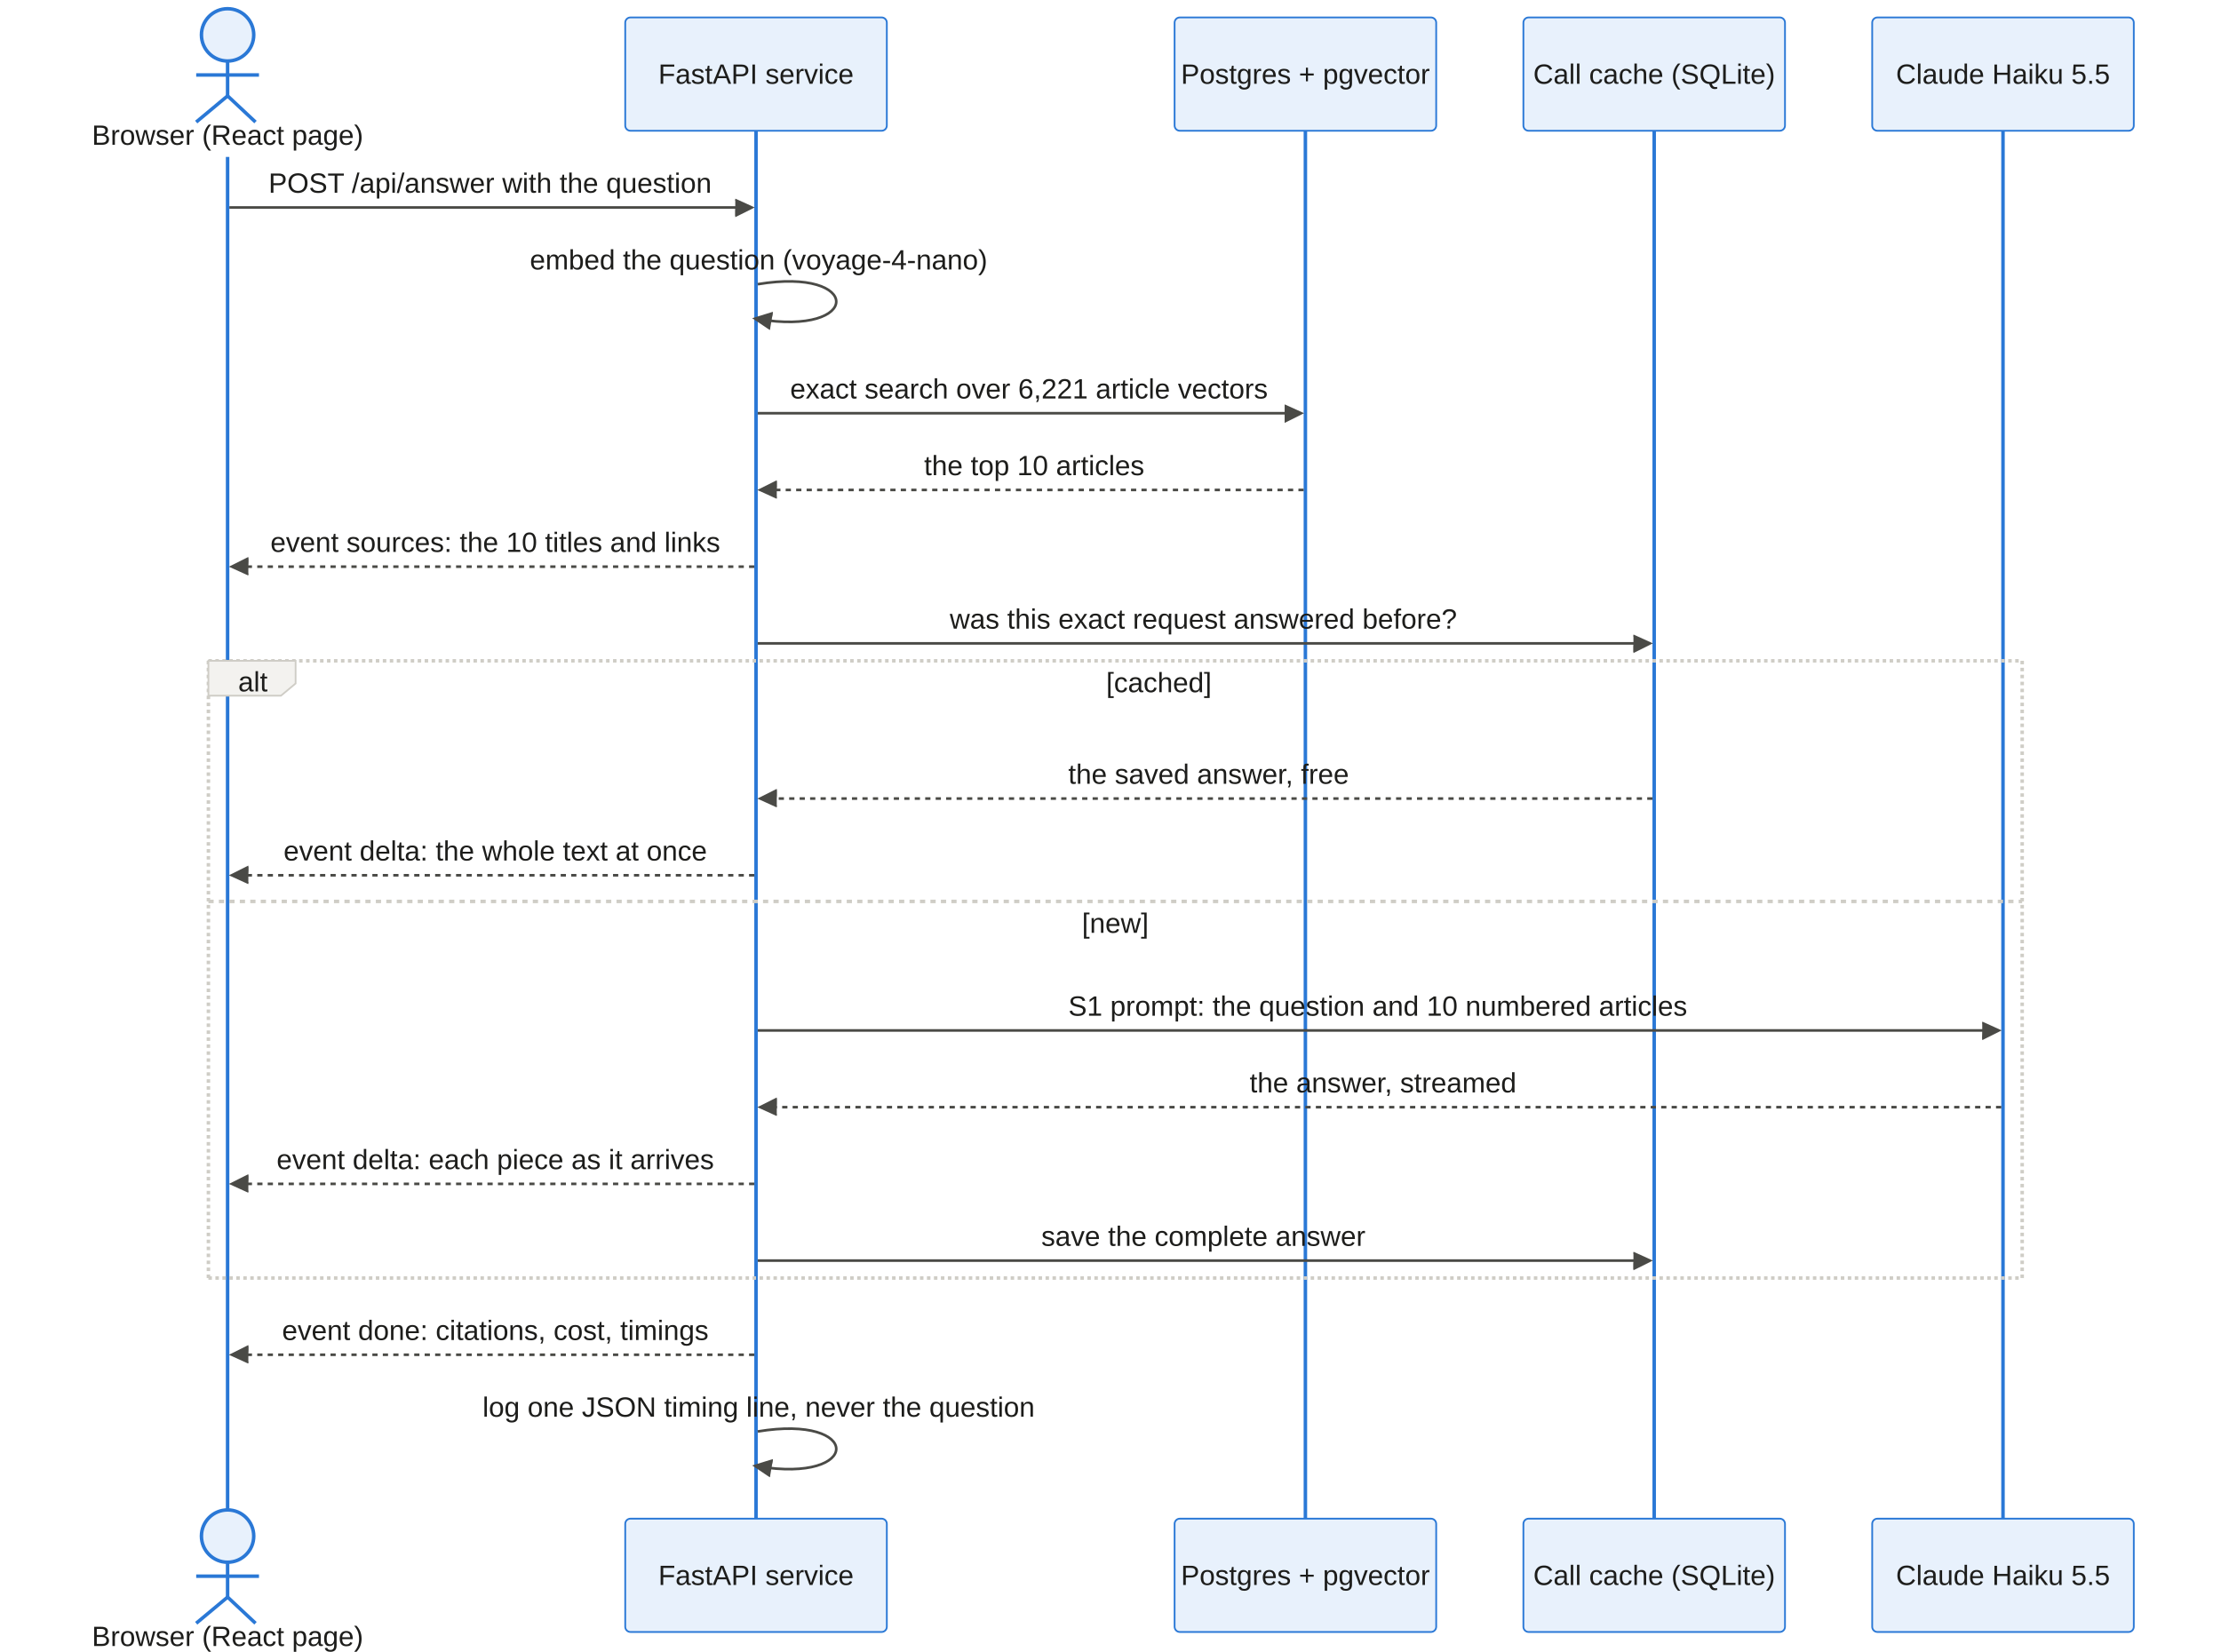
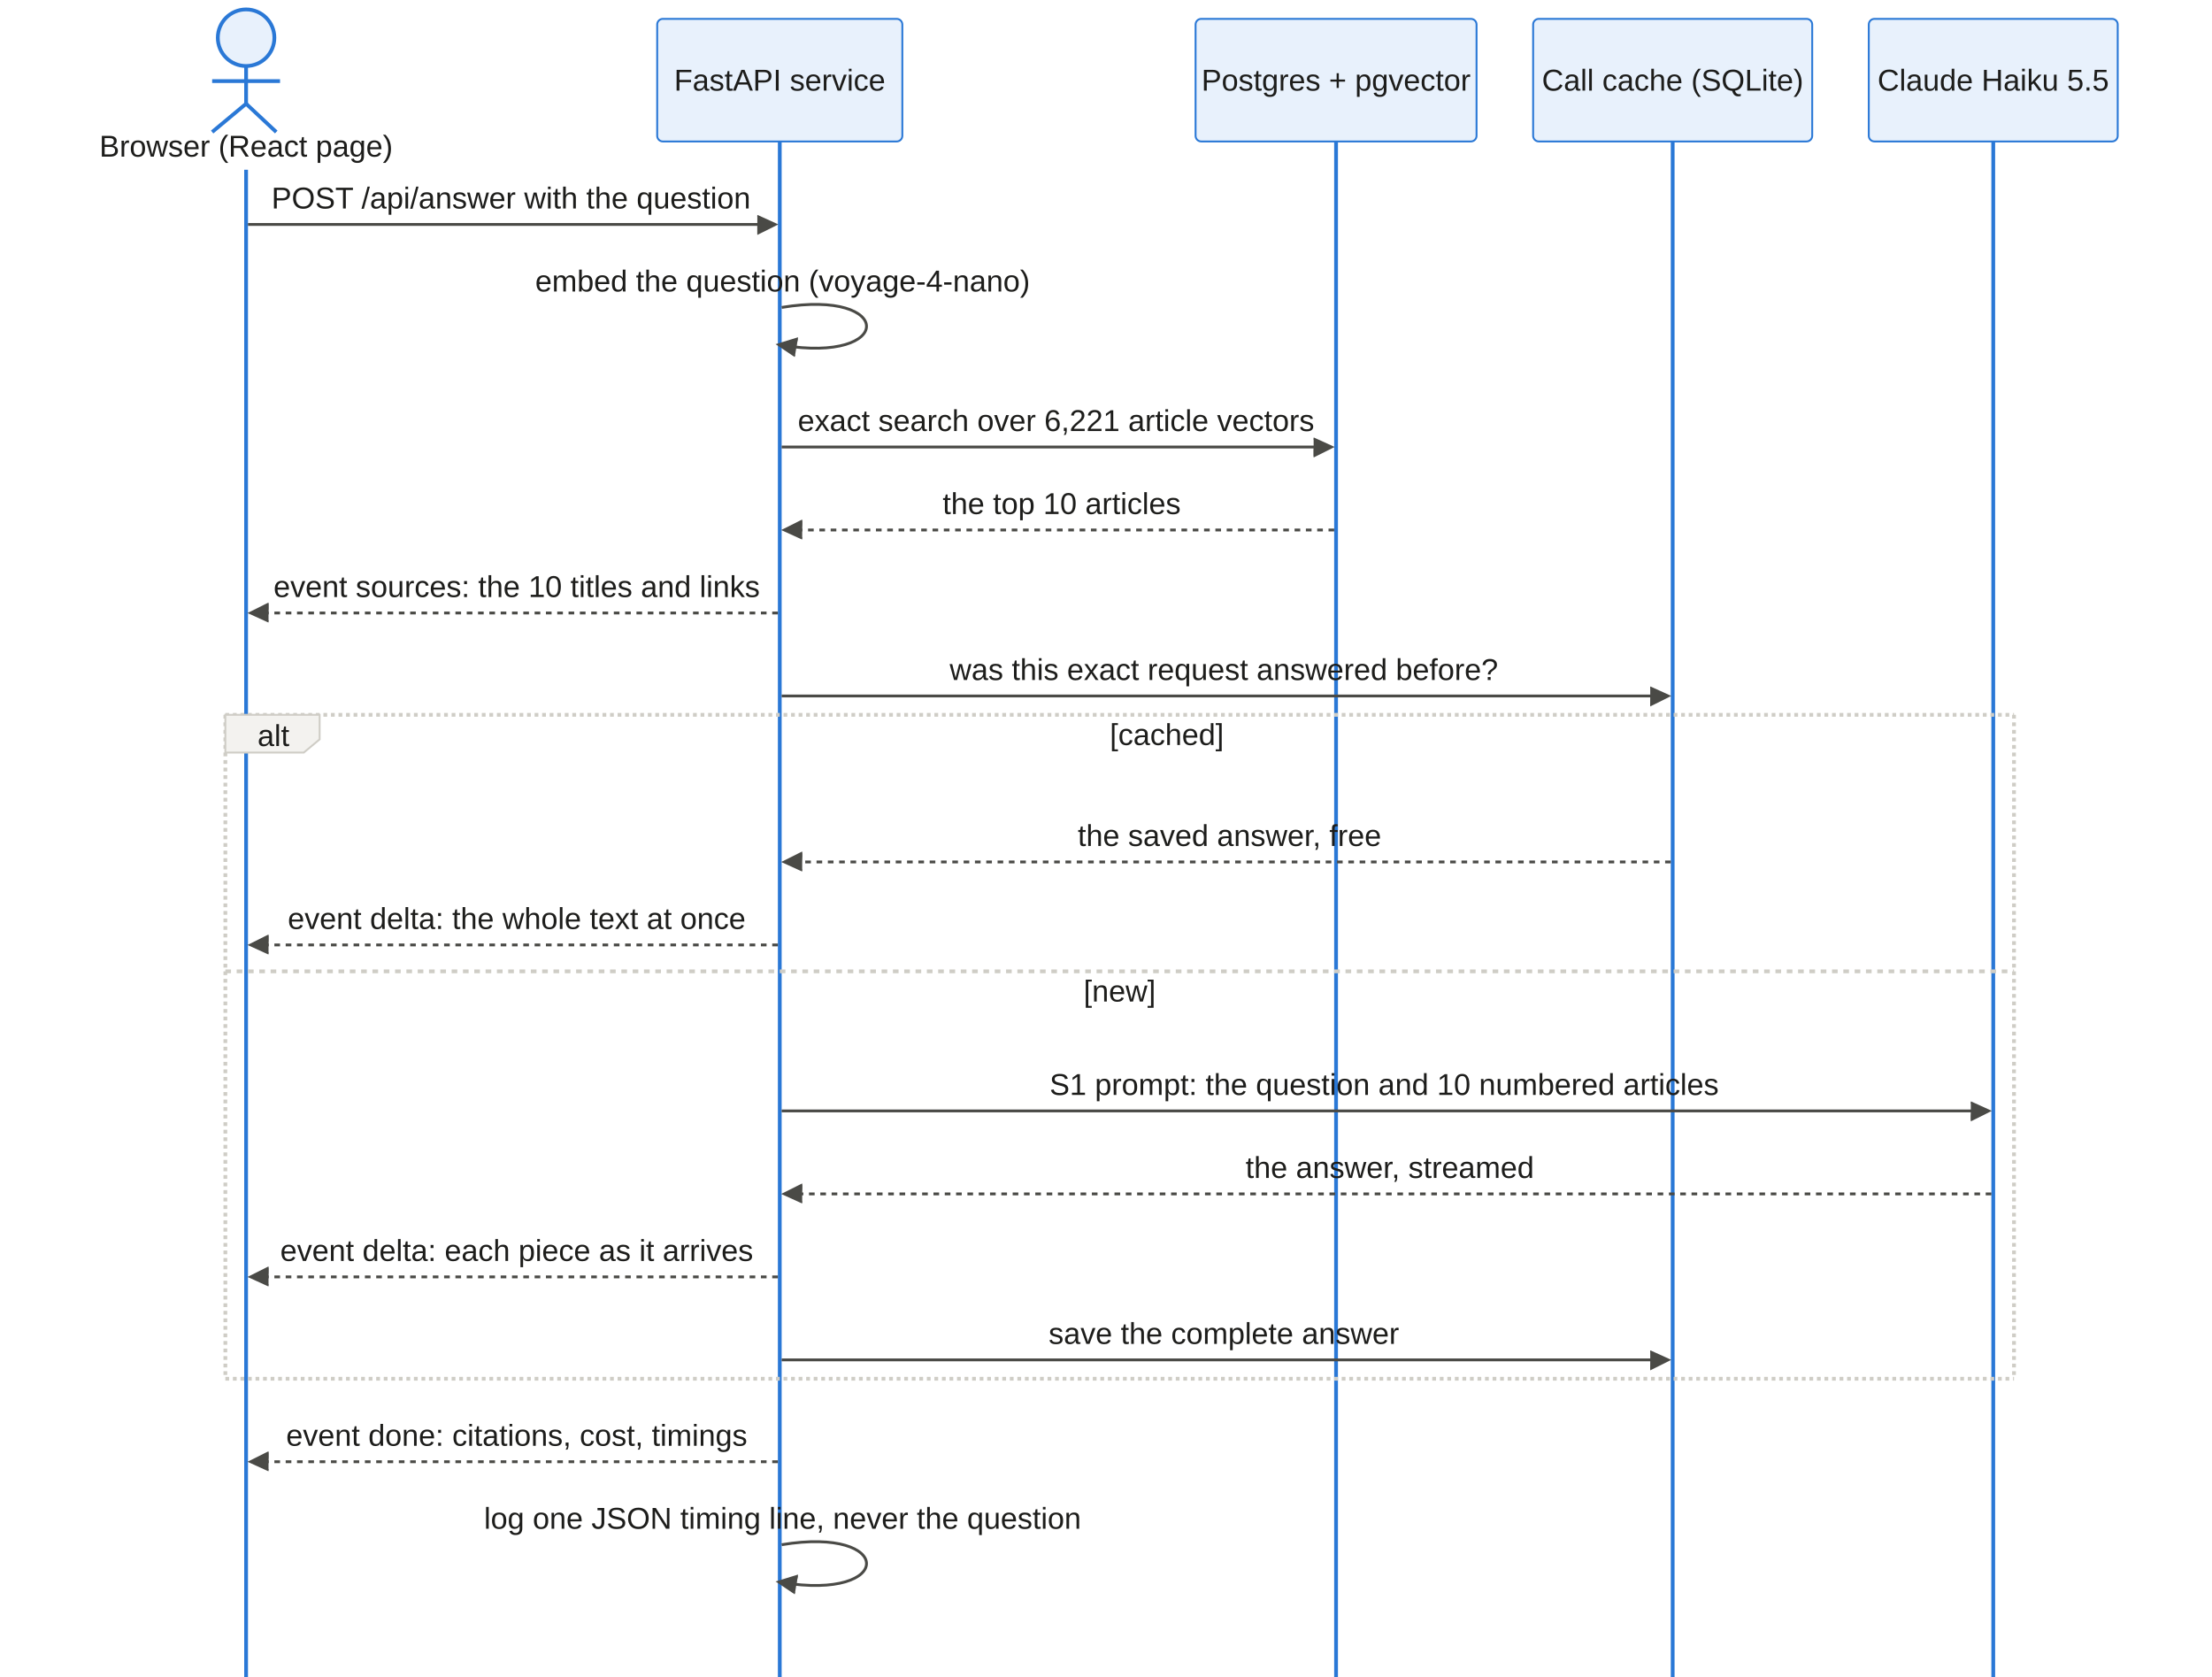
- <svg xmlns="http://www.w3.org/2000/svg" aria-roledescription="sequence" role="graphics-document document" viewBox="-50 -10 1273.5 947" width="1274" id="da">
+ <svg xmlns="http://www.w3.org/2000/svg" aria-roledescription="sequence" role="graphics-document document" viewBox="-50 -10 1173 889" width="1173" id="da">
  <g>
-     <rect class="actor actor-bottom" ry="3" rx="3" name="H" height="65" width="150" stroke="#666" fill="#eaeaea" y="861" x="1023.5" />
-     <text style="text-anchor: middle; font-size: 16px; font-weight: 400;" class="actor actor-box" alignment-baseline="central" dominant-baseline="central" y="893.5" x="1098.5">
-       <tspan dy="0" x="1098.5">Claude Haiku 5.5</tspan>
-     </text>
-   </g>
-   <g>
-     <rect class="actor actor-bottom" ry="3" rx="3" name="C" height="65" width="150" stroke="#666" fill="#eaeaea" y="861" x="823.5" />
-     <text style="text-anchor: middle; font-size: 16px; font-weight: 400;" class="actor actor-box" alignment-baseline="central" dominant-baseline="central" y="893.5" x="898.5">
-       <tspan dy="0" x="898.5">Call cache (SQLite)</tspan>
-     </text>
-   </g>
-   <g>
-     <rect class="actor actor-bottom" ry="3" rx="3" name="P" height="65" width="150" stroke="#666" fill="#eaeaea" y="861" x="623.5" />
-     <text style="text-anchor: middle; font-size: 16px; font-weight: 400;" class="actor actor-box" alignment-baseline="central" dominant-baseline="central" y="893.5" x="698.5">
-       <tspan dy="0" x="698.5">Postgres + pgvector</tspan>
-     </text>
-   </g>
-   <g>
-     <rect class="actor actor-bottom" ry="3" rx="3" name="A" height="65" width="150" stroke="#666" fill="#eaeaea" y="861" x="308.5" />
-     <text style="text-anchor: middle; font-size: 16px; font-weight: 400;" class="actor actor-box" alignment-baseline="central" dominant-baseline="central" y="893.5" x="383.5">
-       <tspan dy="0" x="383.5">FastAPI service</tspan>
-     </text>
-   </g>
-   <g />
-   <g>
-     <line name="H" stroke="#999" stroke-width="0.5px" class="actor-line 200" y2="861" x2="1098.5" y1="65" x1="1098.5" id="actor4" />
+     <line name="H" stroke="#999" stroke-width="0.5px" class="actor-line 200" y2="2000" x2="1007" y1="65" x1="1007" id="actor4" />
    <g id="root-4">
-       <rect class="actor actor-top" ry="3" rx="3" name="H" height="65" width="150" stroke="#666" fill="#eaeaea" y="0" x="1023.5" />
-       <text style="text-anchor: middle; font-size: 16px; font-weight: 400;" class="actor actor-box" alignment-baseline="central" dominant-baseline="central" y="32.5" x="1098.5">
-         <tspan dy="0" x="1098.5">Claude Haiku 5.5</tspan>
+       <rect class="actor actor-top" ry="3" rx="3" name="H" height="65" width="132" stroke="#666" fill="#eaeaea" y="0" x="941" />
+       <text style="text-anchor: middle; font-size: 16px; font-weight: 400;" class="actor actor-box" alignment-baseline="central" dominant-baseline="central" y="32.5" x="1007">
+         <tspan dy="0" x="1007">Claude Haiku 5.5</tspan>
      </text>
    </g>
  </g>
  <g>
-     <line name="C" stroke="#999" stroke-width="0.5px" class="actor-line 200" y2="861" x2="898.5" y1="65" x1="898.5" id="actor3" />
+     <line name="C" stroke="#999" stroke-width="0.5px" class="actor-line 200" y2="2000" x2="837" y1="65" x1="837" id="actor3" />
    <g id="root-3">
-       <rect class="actor actor-top" ry="3" rx="3" name="C" height="65" width="150" stroke="#666" fill="#eaeaea" y="0" x="823.5" />
-       <text style="text-anchor: middle; font-size: 16px; font-weight: 400;" class="actor actor-box" alignment-baseline="central" dominant-baseline="central" y="32.5" x="898.5">
-         <tspan dy="0" x="898.5">Call cache (SQLite)</tspan>
+       <rect class="actor actor-top" ry="3" rx="3" name="C" height="65" width="148" stroke="#666" fill="#eaeaea" y="0" x="763" />
+       <text style="text-anchor: middle; font-size: 16px; font-weight: 400;" class="actor actor-box" alignment-baseline="central" dominant-baseline="central" y="32.5" x="837">
+         <tspan dy="0" x="837">Call cache (SQLite)</tspan>
      </text>
    </g>
  </g>
  <g>
-     <line name="P" stroke="#999" stroke-width="0.5px" class="actor-line 200" y2="861" x2="698.5" y1="65" x1="698.5" id="actor2" />
+     <line name="P" stroke="#999" stroke-width="0.5px" class="actor-line 200" y2="2000" x2="658.5" y1="65" x1="658.5" id="actor2" />
    <g id="root-2">
-       <rect class="actor actor-top" ry="3" rx="3" name="P" height="65" width="150" stroke="#666" fill="#eaeaea" y="0" x="623.5" />
-       <text style="text-anchor: middle; font-size: 16px; font-weight: 400;" class="actor actor-box" alignment-baseline="central" dominant-baseline="central" y="32.5" x="698.5">
-         <tspan dy="0" x="698.5">Postgres + pgvector</tspan>
+       <rect class="actor actor-top" ry="3" rx="3" name="P" height="65" width="149" stroke="#666" fill="#eaeaea" y="0" x="584" />
+       <text style="text-anchor: middle; font-size: 16px; font-weight: 400;" class="actor actor-box" alignment-baseline="central" dominant-baseline="central" y="32.5" x="658.5">
+         <tspan dy="0" x="658.5">Postgres + pgvector</tspan>
      </text>
    </g>
  </g>
  <g>
-     <line name="A" stroke="#999" stroke-width="0.5px" class="actor-line 200" y2="861" x2="383.5" y1="65" x1="383.5" id="actor1" />
+     <line name="A" stroke="#999" stroke-width="0.5px" class="actor-line 200" y2="2000" x2="363.5" y1="65" x1="363.5" id="actor1" />
    <g id="root-1">
-       <rect class="actor actor-top" ry="3" rx="3" name="A" height="65" width="150" stroke="#666" fill="#eaeaea" y="0" x="308.5" />
-       <text style="text-anchor: middle; font-size: 16px; font-weight: 400;" class="actor actor-box" alignment-baseline="central" dominant-baseline="central" y="32.5" x="383.5">
-         <tspan dy="0" x="383.5">FastAPI service</tspan>
+       <rect class="actor actor-top" ry="3" rx="3" name="A" height="65" width="130" stroke="#666" fill="#eaeaea" y="0" x="298.5" />
+       <text style="text-anchor: middle; font-size: 16px; font-weight: 400;" class="actor actor-box" alignment-baseline="central" dominant-baseline="central" y="32.5" x="363.5">
+         <tspan dy="0" x="363.5">FastAPI service</tspan>
      </text>
    </g>
  </g>
  <g>
-     <line name="U" stroke="#999" stroke-width="0.5px" class="actor-line 200" y2="861" x2="80.5" y1="80" x1="80.5" id="actor0" />
+     <line name="U" stroke="#999" stroke-width="0.5px" class="actor-line 200" y2="2000" x2="80.5" y1="80" x1="80.5" id="actor0" />
  </g>
  <style>#da{font-family:Arial,Helvetica,sans-serif;font-size:14px;fill:#1d1d1b;}#da .error-icon{fill:#fafaf8;}#da .error-text{fill:#050507;stroke:#050507;}#da .edge-thickness-normal{stroke-width:1px;}#da .edge-thickness-thick{stroke-width:3.5px;}#da .edge-pattern-solid{stroke-dasharray:0;}#da .edge-thickness-invisible{stroke-width:0;fill:none;}#da .edge-pattern-dashed{stroke-dasharray:3;}#da .edge-pattern-dotted{stroke-dasharray:2;}#da .marker{fill:#6b6b66;stroke:#6b6b66;}#da .marker.cross{stroke:#6b6b66;}#da svg{font-family:Arial,Helvetica,sans-serif;font-size:14px;}#da p{margin:0;}#da .actor{stroke:#2a78d6;fill:#e8f1fc;}#da text.actor&gt;tspan{fill:#1d1d1b;stroke:none;}#da .actor-line{stroke:#2a78d6;}#da .messageLine0{stroke-width:1.5;stroke-dasharray:none;stroke:#4a4a46;}#da .messageLine1{stroke-width:1.5;stroke-dasharray:2,2;stroke:#4a4a46;}#da #arrowhead path{fill:#4a4a46;stroke:#4a4a46;}#da .sequenceNumber{fill:#949499;}#da #sequencenumber{fill:#4a4a46;}#da #crosshead path{fill:#4a4a46;stroke:#4a4a46;}#da .messageText{fill:#1d1d1b;stroke:none;}#da .labelBox{stroke:#cfcdc6;fill:#f3f2ef;}#da .labelText,#da .labelText&gt;tspan{fill:#1d1d1b;stroke:none;}#da .loopText,#da .loopText&gt;tspan{fill:#1d1d1b;stroke:none;}#da .loopLine{stroke-width:2px;stroke-dasharray:2,2;stroke:#cfcdc6;fill:#cfcdc6;}#da .note{stroke:hsl(45, 0%, 84.51%);fill:#f3f2ef;}#da .noteText,#da .noteText&gt;tspan{fill:#333;stroke:none;}#da .activation0{fill:#e8f1fc;stroke:hsl(45, 14.286%, 84.51%);}#da .activation1{fill:#e8f1fc;stroke:hsl(45, 14.286%, 84.51%);}#da .activation2{fill:#e8f1fc;stroke:hsl(45, 14.286%, 84.51%);}#da .actorPopupMenu{position:absolute;}#da .actorPopupMenuPanel{position:absolute;fill:#e8f1fc;box-shadow:0px 8px 16px 0px rgba(0,0,0,0.2);filter:drop-shadow(3px 5px 2px rgb(0 0 0 / 0.4));}#da .actor-man line{stroke:#2a78d6;fill:#e8f1fc;}#da .actor-man circle,#da line{stroke:#2a78d6;fill:#e8f1fc;stroke-width:2px;}#da :root{--mermaid-font-family:"trebuchet ms",verdana,arial,sans-serif;}</style>
  <g />
  <defs>
    <symbol height="24" width="24" id="computer">
      <path d="M2 2v13h20v-13h-20zm18 11h-16v-9h16v9zm-10.228 6l.466-1h3.524l.467 1h-4.457zm14.228 3h-24l2-6h2.104l-1.33 4h18.45l-1.297-4h2.073l2 6zm-5-10h-14v-7h14v7z" transform="scale(.5)" />
    </symbol>
  </defs>
  <defs>
    <symbol clip-rule="evenodd" fill-rule="evenodd" id="database">
      <path d="M12.258.001l.256.004.255.005.253.008.251.01.249.012.247.015.246.016.242.019.241.02.239.023.236.024.233.027.231.028.229.031.225.032.223.034.22.036.217.038.214.04.211.041.208.043.205.045.201.046.198.048.194.05.191.051.187.053.183.054.18.056.175.057.172.059.168.06.163.061.16.063.155.064.15.066.074.033.073.033.071.034.07.034.069.035.068.035.067.035.066.035.064.036.064.036.062.036.06.036.06.037.058.037.058.037.055.038.055.038.053.038.052.038.051.039.05.039.048.039.047.039.045.04.044.04.043.04.041.04.04.041.039.041.037.041.036.041.034.041.033.042.032.042.03.042.029.042.027.042.026.043.024.043.023.043.021.043.02.043.018.044.017.043.015.044.013.044.012.044.011.045.009.044.007.045.006.045.004.045.002.045.001.045v17l-.001.045-.002.045-.004.045-.006.045-.007.045-.009.044-.011.045-.012.044-.013.044-.015.044-.017.043-.018.044-.02.043-.021.043-.023.043-.024.043-.026.043-.027.042-.029.042-.03.042-.032.042-.033.042-.034.041-.036.041-.037.041-.039.041-.04.041-.041.04-.043.04-.044.04-.045.04-.047.039-.048.039-.05.039-.051.039-.052.038-.053.038-.055.038-.055.038-.058.037-.058.037-.06.037-.06.036-.062.036-.064.036-.064.036-.066.035-.067.035-.068.035-.069.035-.07.034-.071.034-.073.033-.074.033-.15.066-.155.064-.16.063-.163.061-.168.06-.172.059-.175.057-.18.056-.183.054-.187.053-.191.051-.194.05-.198.048-.201.046-.205.045-.208.043-.211.041-.214.04-.217.038-.22.036-.223.034-.225.032-.229.031-.231.028-.233.027-.236.024-.239.023-.241.02-.242.019-.246.016-.247.015-.249.012-.251.01-.253.008-.255.005-.256.004-.258.001-.258-.001-.256-.004-.255-.005-.253-.008-.251-.01-.249-.012-.247-.015-.245-.016-.243-.019-.241-.02-.238-.023-.236-.024-.234-.027-.231-.028-.228-.031-.226-.032-.223-.034-.22-.036-.217-.038-.214-.04-.211-.041-.208-.043-.204-.045-.201-.046-.198-.048-.195-.05-.19-.051-.187-.053-.184-.054-.179-.056-.176-.057-.172-.059-.167-.06-.164-.061-.159-.063-.155-.064-.151-.066-.074-.033-.072-.033-.072-.034-.07-.034-.069-.035-.068-.035-.067-.035-.066-.035-.064-.036-.063-.036-.062-.036-.061-.036-.06-.037-.058-.037-.057-.037-.056-.038-.055-.038-.053-.038-.052-.038-.051-.039-.049-.039-.049-.039-.046-.039-.046-.04-.044-.04-.043-.04-.041-.04-.04-.041-.039-.041-.037-.041-.036-.041-.034-.041-.033-.042-.032-.042-.03-.042-.029-.042-.027-.042-.026-.043-.024-.043-.023-.043-.021-.043-.02-.043-.018-.044-.017-.043-.015-.044-.013-.044-.012-.044-.011-.045-.009-.044-.007-.045-.006-.045-.004-.045-.002-.045-.001-.045v-17l.001-.045.002-.045.004-.045.006-.045.007-.045.009-.044.011-.045.012-.044.013-.044.015-.044.017-.043.018-.044.02-.043.021-.043.023-.043.024-.043.026-.043.027-.042.029-.042.03-.042.032-.042.033-.042.034-.041.036-.041.037-.041.039-.041.04-.041.041-.04.043-.04.044-.04.046-.04.046-.039.049-.039.049-.039.051-.039.052-.038.053-.038.055-.038.056-.038.057-.037.058-.037.06-.037.061-.036.062-.036.063-.036.064-.036.066-.035.067-.035.068-.035.069-.035.07-.034.072-.034.072-.033.074-.033.151-.066.155-.064.159-.063.164-.061.167-.06.172-.059.176-.057.179-.056.184-.054.187-.053.19-.051.195-.05.198-.048.201-.046.204-.045.208-.043.211-.041.214-.04.217-.038.22-.036.223-.034.226-.032.228-.031.231-.028.234-.027.236-.024.238-.023.241-.02.243-.019.245-.016.247-.015.249-.012.251-.01.253-.008.255-.005.256-.004.258-.001.258.001zm-9.258 20.499v.01l.001.021.003.021.004.022.005.021.006.022.007.022.009.023.01.022.011.023.012.023.013.023.015.023.016.024.017.023.018.024.019.024.021.024.022.025.023.024.024.025.052.049.056.05.061.051.066.051.07.051.075.051.079.052.084.052.088.052.092.052.097.052.102.051.105.052.11.052.114.051.119.051.123.051.127.05.131.05.135.05.139.048.144.049.147.047.152.047.155.047.16.045.163.045.167.043.171.043.176.041.178.041.183.039.187.039.19.037.194.035.197.035.202.033.204.031.209.03.212.029.216.027.219.025.222.024.226.021.23.02.233.018.236.016.24.015.243.012.246.01.249.008.253.005.256.004.259.001.26-.001.257-.004.254-.005.25-.008.247-.011.244-.012.241-.014.237-.016.233-.018.231-.021.226-.021.224-.024.22-.026.216-.027.212-.028.21-.031.205-.031.202-.034.198-.034.194-.036.191-.037.187-.039.183-.04.179-.04.175-.042.172-.043.168-.044.163-.045.16-.046.155-.046.152-.047.148-.048.143-.049.139-.049.136-.05.131-.05.126-.05.123-.051.118-.052.114-.051.11-.052.106-.052.101-.052.096-.052.092-.052.088-.053.083-.051.079-.052.074-.052.07-.051.065-.051.06-.051.056-.05.051-.05.023-.024.023-.025.021-.024.02-.024.019-.024.018-.024.017-.024.015-.023.014-.024.013-.023.012-.023.01-.023.01-.022.008-.022.006-.022.006-.022.004-.022.004-.021.001-.021.001-.021v-4.127l-.077.055-.08.053-.083.054-.085.053-.087.052-.09.052-.093.051-.095.05-.097.05-.1.049-.102.049-.105.048-.106.047-.109.047-.111.046-.114.045-.115.045-.118.044-.12.043-.122.042-.124.042-.126.041-.128.04-.13.04-.132.038-.134.038-.135.037-.138.037-.139.035-.142.035-.143.034-.144.033-.147.032-.148.031-.15.03-.151.03-.153.029-.154.027-.156.027-.158.026-.159.025-.161.024-.162.023-.163.022-.165.021-.166.02-.167.019-.169.018-.169.017-.171.016-.173.015-.173.014-.175.013-.175.012-.177.011-.178.01-.179.008-.179.008-.181.006-.182.005-.182.004-.184.003-.184.002h-.37l-.184-.002-.184-.003-.182-.004-.182-.005-.181-.006-.179-.008-.179-.008-.178-.01-.176-.011-.176-.012-.175-.013-.173-.014-.172-.015-.171-.016-.17-.017-.169-.018-.167-.019-.166-.02-.165-.021-.163-.022-.162-.023-.161-.024-.159-.025-.157-.026-.156-.027-.155-.027-.153-.029-.151-.03-.15-.03-.148-.031-.146-.032-.145-.033-.143-.034-.141-.035-.14-.035-.137-.037-.136-.037-.134-.038-.132-.038-.13-.04-.128-.04-.126-.041-.124-.042-.122-.042-.12-.044-.117-.043-.116-.045-.113-.045-.112-.046-.109-.047-.106-.047-.105-.048-.102-.049-.1-.049-.097-.05-.095-.05-.093-.052-.09-.051-.087-.052-.085-.053-.083-.054-.08-.054-.077-.054v4.127zm0-5.654v.011l.001.021.003.021.004.021.005.022.006.022.007.022.009.022.01.022.011.023.012.023.013.023.015.024.016.023.017.024.018.024.019.024.021.024.022.024.023.025.024.024.052.05.056.05.061.05.066.051.07.051.075.052.079.051.084.052.088.052.092.052.097.052.102.052.105.052.11.051.114.051.119.052.123.05.127.051.131.05.135.049.139.049.144.048.147.048.152.047.155.046.16.045.163.045.167.044.171.042.176.042.178.04.183.04.187.038.19.037.194.036.197.034.202.033.204.032.209.03.212.028.216.027.219.025.222.024.226.022.23.02.233.018.236.016.24.014.243.012.246.01.249.008.253.006.256.003.259.001.26-.001.257-.003.254-.006.25-.008.247-.01.244-.012.241-.015.237-.016.233-.018.231-.02.226-.022.224-.024.22-.025.216-.027.212-.029.21-.03.205-.032.202-.033.198-.035.194-.036.191-.037.187-.039.183-.039.179-.041.175-.042.172-.043.168-.044.163-.045.16-.045.155-.047.152-.047.148-.048.143-.048.139-.05.136-.049.131-.05.126-.051.123-.051.118-.051.114-.052.11-.052.106-.052.101-.052.096-.052.092-.052.088-.052.083-.052.079-.052.074-.051.07-.052.065-.051.06-.05.056-.051.051-.049.023-.025.023-.024.021-.025.02-.024.019-.024.018-.024.017-.024.015-.023.014-.023.013-.024.012-.022.01-.023.01-.023.008-.022.006-.022.006-.022.004-.021.004-.022.001-.021.001-.021v-4.139l-.077.054-.08.054-.083.054-.085.052-.087.053-.09.051-.093.051-.095.051-.097.05-.1.049-.102.049-.105.048-.106.047-.109.047-.111.046-.114.045-.115.044-.118.044-.12.044-.122.042-.124.042-.126.041-.128.04-.13.039-.132.039-.134.038-.135.037-.138.036-.139.036-.142.035-.143.033-.144.033-.147.033-.148.031-.15.03-.151.03-.153.028-.154.028-.156.027-.158.026-.159.025-.161.024-.162.023-.163.022-.165.021-.166.02-.167.019-.169.018-.169.017-.171.016-.173.015-.173.014-.175.013-.175.012-.177.011-.178.009-.179.009-.179.007-.181.007-.182.005-.182.004-.184.003-.184.002h-.37l-.184-.002-.184-.003-.182-.004-.182-.005-.181-.007-.179-.007-.179-.009-.178-.009-.176-.011-.176-.012-.175-.013-.173-.014-.172-.015-.171-.016-.17-.017-.169-.018-.167-.019-.166-.02-.165-.021-.163-.022-.162-.023-.161-.024-.159-.025-.157-.026-.156-.027-.155-.028-.153-.028-.151-.03-.15-.03-.148-.031-.146-.033-.145-.033-.143-.033-.141-.035-.14-.036-.137-.036-.136-.037-.134-.038-.132-.039-.13-.039-.128-.04-.126-.041-.124-.042-.122-.043-.12-.043-.117-.044-.116-.044-.113-.046-.112-.046-.109-.046-.106-.047-.105-.048-.102-.049-.1-.049-.097-.05-.095-.051-.093-.051-.09-.051-.087-.053-.085-.052-.083-.054-.08-.054-.077-.054v4.139zm0-5.666v.011l.001.02.003.022.004.021.005.022.006.021.007.022.009.023.01.022.011.023.012.023.013.023.015.023.016.024.017.024.018.023.019.024.021.025.022.024.023.024.024.025.052.05.056.05.061.05.066.051.07.051.075.052.079.051.084.052.088.052.092.052.097.052.102.052.105.051.11.052.114.051.119.051.123.051.127.05.131.05.135.05.139.049.144.048.147.048.152.047.155.046.16.045.163.045.167.043.171.043.176.042.178.04.183.04.187.038.19.037.194.036.197.034.202.033.204.032.209.03.212.028.216.027.219.025.222.024.226.021.23.02.233.018.236.017.24.014.243.012.246.01.249.008.253.006.256.003.259.001.26-.001.257-.003.254-.006.25-.008.247-.01.244-.013.241-.014.237-.016.233-.018.231-.02.226-.022.224-.024.22-.025.216-.027.212-.029.21-.03.205-.032.202-.033.198-.035.194-.036.191-.037.187-.039.183-.039.179-.041.175-.042.172-.043.168-.044.163-.045.16-.045.155-.047.152-.047.148-.048.143-.049.139-.049.136-.049.131-.051.126-.05.123-.051.118-.052.114-.051.11-.052.106-.052.101-.052.096-.052.092-.052.088-.052.083-.052.079-.052.074-.052.07-.051.065-.051.06-.051.056-.05.051-.049.023-.025.023-.025.021-.024.02-.024.019-.024.018-.024.017-.024.015-.023.014-.024.013-.023.012-.023.01-.022.01-.023.008-.022.006-.022.006-.022.004-.022.004-.021.001-.021.001-.021v-4.153l-.077.054-.08.054-.083.053-.085.053-.087.053-.09.051-.093.051-.095.051-.097.05-.1.049-.102.048-.105.048-.106.048-.109.046-.111.046-.114.046-.115.044-.118.044-.12.043-.122.043-.124.042-.126.041-.128.04-.13.039-.132.039-.134.038-.135.037-.138.036-.139.036-.142.034-.143.034-.144.033-.147.032-.148.032-.15.03-.151.03-.153.028-.154.028-.156.027-.158.026-.159.024-.161.024-.162.023-.163.023-.165.021-.166.02-.167.019-.169.018-.169.017-.171.016-.173.015-.173.014-.175.013-.175.012-.177.01-.178.01-.179.009-.179.007-.181.006-.182.006-.182.004-.184.003-.184.001-.185.001-.185-.001-.184-.001-.184-.003-.182-.004-.182-.006-.181-.006-.179-.007-.179-.009-.178-.01-.176-.01-.176-.012-.175-.013-.173-.014-.172-.015-.171-.016-.17-.017-.169-.018-.167-.019-.166-.02-.165-.021-.163-.023-.162-.023-.161-.024-.159-.024-.157-.026-.156-.027-.155-.028-.153-.028-.151-.03-.15-.03-.148-.032-.146-.032-.145-.033-.143-.034-.141-.034-.14-.036-.137-.036-.136-.037-.134-.038-.132-.039-.13-.039-.128-.041-.126-.041-.124-.041-.122-.043-.12-.043-.117-.044-.116-.044-.113-.046-.112-.046-.109-.046-.106-.048-.105-.048-.102-.048-.1-.05-.097-.049-.095-.051-.093-.051-.09-.052-.087-.052-.085-.053-.083-.053-.08-.054-.077-.054v4.153zm8.74-8.179l-.257.004-.254.005-.25.008-.247.011-.244.012-.241.014-.237.016-.233.018-.231.021-.226.022-.224.023-.22.026-.216.027-.212.028-.21.031-.205.032-.202.033-.198.034-.194.036-.191.038-.187.038-.183.04-.179.041-.175.042-.172.043-.168.043-.163.045-.16.046-.155.046-.152.048-.148.048-.143.048-.139.049-.136.05-.131.05-.126.051-.123.051-.118.051-.114.052-.11.052-.106.052-.101.052-.096.052-.092.052-.088.052-.083.052-.079.052-.074.051-.07.052-.065.051-.06.05-.056.05-.051.05-.023.025-.023.024-.021.024-.02.025-.019.024-.018.024-.017.023-.015.024-.014.023-.013.023-.012.023-.01.023-.01.022-.008.022-.006.023-.006.021-.004.022-.004.021-.001.021-.001.021.001.021.001.021.004.021.004.022.006.021.006.023.008.022.01.022.01.023.012.023.013.023.014.023.015.024.017.023.018.024.019.024.02.025.021.024.023.024.023.025.051.05.056.05.06.05.065.051.07.052.074.051.079.052.083.052.088.052.092.052.096.052.101.052.106.052.11.052.114.052.118.051.123.051.126.051.131.05.136.05.139.049.143.048.148.048.152.048.155.046.16.046.163.045.168.043.172.043.175.042.179.041.183.04.187.038.191.038.194.036.198.034.202.033.205.032.21.031.212.028.216.027.22.026.224.023.226.022.231.021.233.018.237.016.241.014.244.012.247.011.25.008.254.005.257.004.26.001.26-.001.257-.004.254-.005.25-.008.247-.011.244-.012.241-.014.237-.016.233-.018.231-.021.226-.022.224-.023.22-.026.216-.027.212-.028.21-.031.205-.032.202-.033.198-.034.194-.036.191-.038.187-.038.183-.04.179-.041.175-.042.172-.043.168-.043.163-.045.16-.046.155-.046.152-.048.148-.048.143-.048.139-.049.136-.05.131-.05.126-.051.123-.051.118-.051.114-.052.11-.052.106-.052.101-.052.096-.052.092-.052.088-.052.083-.052.079-.052.074-.051.07-.052.065-.051.06-.05.056-.05.051-.05.023-.025.023-.024.021-.024.02-.025.019-.024.018-.024.017-.023.015-.024.014-.023.013-.023.012-.023.01-.023.01-.022.008-.022.006-.023.006-.021.004-.022.004-.021.001-.021.001-.021-.001-.021-.001-.021-.004-.021-.004-.022-.006-.021-.006-.023-.008-.022-.01-.022-.01-.023-.012-.023-.013-.023-.014-.023-.015-.024-.017-.023-.018-.024-.019-.024-.02-.025-.021-.024-.023-.024-.023-.025-.051-.05-.056-.05-.06-.05-.065-.051-.07-.052-.074-.051-.079-.052-.083-.052-.088-.052-.092-.052-.096-.052-.101-.052-.106-.052-.11-.052-.114-.052-.118-.051-.123-.051-.126-.051-.131-.05-.136-.05-.139-.049-.143-.048-.148-.048-.152-.048-.155-.046-.16-.046-.163-.045-.168-.043-.172-.043-.175-.042-.179-.041-.183-.04-.187-.038-.191-.038-.194-.036-.198-.034-.202-.033-.205-.032-.21-.031-.212-.028-.216-.027-.22-.026-.224-.023-.226-.022-.231-.021-.233-.018-.237-.016-.241-.014-.244-.012-.247-.011-.25-.008-.254-.005-.257-.004-.26-.001-.26.001z" transform="scale(.5)" />
    </symbol>
  </defs>
  <defs>
    <symbol height="24" width="24" id="clock">
      <path d="M12 2c5.514 0 10 4.486 10 10s-4.486 10-10 10-10-4.486-10-10 4.486-10 10-10zm0-2c-6.627 0-12 5.373-12 12s5.373 12 12 12 12-5.373 12-12-5.373-12-12-12zm5.848 12.459c.202.038.202.333.001.372-1.907.361-6.045 1.111-6.547 1.111-.719 0-1.301-.582-1.301-1.301 0-.512.77-5.447 1.125-7.445.034-.192.312-.181.343.014l.985 6.238 5.394 1.011z" transform="scale(.5)" />
    </symbol>
  </defs>
  <defs>
    <marker orient="auto-start-reverse" markerHeight="12" markerWidth="12" markerUnits="userSpaceOnUse" refY="5" refX="7.9" id="arrowhead">
      <path d="M -1 0 L 10 5 L 0 10 z" />
    </marker>
  </defs>
  <defs>
    <marker refY="4.5" refX="4" orient="auto" markerHeight="8" markerWidth="15" id="crosshead">
      <path style="stroke-dasharray: 0, 0;" d="M 1,2 L 6,7 M 6,2 L 1,7" stroke-width="1pt" stroke="#000000" fill="none" />
    </marker>
  </defs>
  <defs>
    <marker orient="auto" markerHeight="28" markerWidth="20" refY="7" refX="15.5" id="filled-head">
      <path d="M 18,7 L9,13 L14,7 L9,1 Z" />
    </marker>
  </defs>
  <defs>
    <marker orient="auto" markerHeight="40" markerWidth="60" refY="15" refX="15" id="sequencenumber">
      <circle r="6" cy="15" cx="15" />
    </marker>
  </defs>
  <g>
-     <line class="loopLine" y2="369" x2="1109.5" y1="369" x1="69.5" />
-     <line class="loopLine" y2="723" x2="1109.5" y1="369" x1="1109.5" />
-     <line class="loopLine" y2="723" x2="1109.5" y1="723" x1="69.5" />
-     <line class="loopLine" y2="723" x2="69.5" y1="369" x1="69.5" />
-     <line style="stroke-dasharray: 3, 3;" class="loopLine" y2="507" x2="1109.5" y1="507" x1="69.5" />
+     <line class="loopLine" y2="369" x2="1018" y1="369" x1="69.5" />
+     <line class="loopLine" y2="721" x2="1018" y1="369" x1="1018" />
+     <line class="loopLine" y2="721" x2="1018" y1="721" x1="69.5" />
+     <line class="loopLine" y2="721" x2="69.5" y1="369" x1="69.5" />
+     <line style="stroke-dasharray: 3, 3;" class="loopLine" y2="505" x2="1018" y1="505" x1="69.5" />
    <polygon class="labelBox" points="69.5,369 119.5,369 119.5,382 111.1,389 69.5,389" />
-     <text style="font-size: 16px; font-weight: 400;" class="labelText" alignment-baseline="middle" dominant-baseline="middle" text-anchor="middle" y="382" x="95">alt</text>
-     <text style="font-size: 16px; font-weight: 400;" class="loopText" text-anchor="middle" y="387" x="614.5">
-       <tspan x="614.5">[cached]</tspan>
+     <text style="font-size: 16px; font-weight: 400;" class="labelText" alignment-baseline="middle" dominant-baseline="middle" text-anchor="middle" y="381" x="95">alt</text>
+     <text style="font-size: 16px; font-weight: 400;" class="loopText" text-anchor="middle" y="385" x="568.75">
+       <tspan x="568.75">[cached]</tspan>
    </text>
-     <text style="font-size: 16px; font-weight: 400;" class="loopText" text-anchor="middle" y="525" x="589.5">[new]</text>
+     <text style="font-size: 16px; font-weight: 400;" class="loopText" text-anchor="middle" y="521" x="543.75">[new]</text>
  </g>
  <g name="U" class="actor-man actor-top">
    <line y2="45" x2="80.5" y1="25" x1="80.5" id="actor-man-torso0" />
    <line y2="33" x2="98.5" y1="33" x1="62.5" id="actor-man-arms0" />
    <line y2="45" x2="80.5" y1="60" x1="62.5" />
    <line y2="60" x2="96.5" y1="45" x1="80.5" />
    <circle height="65" width="161" r="15" cy="10" cx="80.5" />
    <text style="text-anchor: middle; font-size: 16px; font-weight: 400;" class="actor actor-man" alignment-baseline="central" dominant-baseline="central" y="67.5" x="80.5">
      <tspan dy="0" x="80.5">Browser (React page)</tspan>
    </text>
  </g>
-   <text style="font-size: 16px; font-weight: 400;" dy="1em" class="messageText" alignment-baseline="middle" dominant-baseline="middle" text-anchor="middle" y="80" x="231">POST /api/answer with the question</text>
-   <line style="fill: none;" marker-end="url(#arrowhead)" stroke="none" stroke-width="2" class="messageLine0" y2="109" x2="379.5" y1="109" x1="81.5" />
-   <text style="font-size: 16px; font-weight: 400;" dy="1em" class="messageText" alignment-baseline="middle" dominant-baseline="middle" text-anchor="middle" y="124" x="385">embed the question (voyage-4-nano)</text>
-   <path style="fill: none;" marker-end="url(#arrowhead)" stroke="none" stroke-width="2" class="messageLine0" d="M 384.5,153 C 444.5,143 444.5,183 384.5,173" />
-   <text style="font-size: 16px; font-weight: 400;" dy="1em" class="messageText" alignment-baseline="middle" dominant-baseline="middle" text-anchor="middle" y="198" x="540">exact search over 6,221 article vectors</text>
-   <line style="fill: none;" marker-end="url(#arrowhead)" stroke="none" stroke-width="2" class="messageLine0" y2="227" x2="694.5" y1="227" x1="384.5" />
-   <text style="font-size: 16px; font-weight: 400;" dy="1em" class="messageText" alignment-baseline="middle" dominant-baseline="middle" text-anchor="middle" y="242" x="543">the top 10 articles</text>
-   <line style="stroke-dasharray: 3, 3; fill: none;" marker-end="url(#arrowhead)" stroke="none" stroke-width="2" class="messageLine1" y2="271" x2="387.5" y1="271" x1="697.5" />
-   <text style="font-size: 16px; font-weight: 400;" dy="1em" class="messageText" alignment-baseline="middle" dominant-baseline="middle" text-anchor="middle" y="286" x="234">event sources: the 10 titles and links</text>
-   <line style="stroke-dasharray: 3, 3; fill: none;" marker-end="url(#arrowhead)" stroke="none" stroke-width="2" class="messageLine1" y2="315" x2="84.5" y1="315" x1="382.5" />
-   <text style="font-size: 16px; font-weight: 400;" dy="1em" class="messageText" alignment-baseline="middle" dominant-baseline="middle" text-anchor="middle" y="330" x="640">was this exact request answered before?</text>
-   <line style="fill: none;" marker-end="url(#arrowhead)" stroke="none" stroke-width="2" class="messageLine0" y2="359" x2="894.5" y1="359" x1="384.5" />
-   <text style="font-size: 16px; font-weight: 400;" dy="1em" class="messageText" alignment-baseline="middle" dominant-baseline="middle" text-anchor="middle" y="419" x="643">the saved answer, free</text>
-   <line style="stroke-dasharray: 3, 3; fill: none;" marker-end="url(#arrowhead)" stroke="none" stroke-width="2" class="messageLine1" y2="448" x2="387.5" y1="448" x1="897.5" />
-   <text style="font-size: 16px; font-weight: 400;" dy="1em" class="messageText" alignment-baseline="middle" dominant-baseline="middle" text-anchor="middle" y="463" x="234">event delta: the whole text at once</text>
-   <line style="stroke-dasharray: 3, 3; fill: none;" marker-end="url(#arrowhead)" stroke="none" stroke-width="2" class="messageLine1" y2="492" x2="84.5" y1="492" x1="382.5" />
-   <text style="font-size: 16px; font-weight: 400;" dy="1em" class="messageText" alignment-baseline="middle" dominant-baseline="middle" text-anchor="middle" y="552" x="740">S1 prompt: the question and 10 numbered articles</text>
-   <line style="fill: none;" marker-end="url(#arrowhead)" stroke="none" stroke-width="2" class="messageLine0" y2="581" x2="1094.5" y1="581" x1="384.5" />
-   <text style="font-size: 16px; font-weight: 400;" dy="1em" class="messageText" alignment-baseline="middle" dominant-baseline="middle" text-anchor="middle" y="596" x="743">the answer, streamed</text>
-   <line style="stroke-dasharray: 3, 3; fill: none;" marker-end="url(#arrowhead)" stroke="none" stroke-width="2" class="messageLine1" y2="625" x2="387.5" y1="625" x1="1097.5" />
-   <text style="font-size: 16px; font-weight: 400;" dy="1em" class="messageText" alignment-baseline="middle" dominant-baseline="middle" text-anchor="middle" y="640" x="234">event delta: each piece as it arrives</text>
-   <line style="stroke-dasharray: 3, 3; fill: none;" marker-end="url(#arrowhead)" stroke="none" stroke-width="2" class="messageLine1" y2="669" x2="84.5" y1="669" x1="382.5" />
-   <text style="font-size: 16px; font-weight: 400;" dy="1em" class="messageText" alignment-baseline="middle" dominant-baseline="middle" text-anchor="middle" y="684" x="640">save the complete answer</text>
-   <line style="fill: none;" marker-end="url(#arrowhead)" stroke="none" stroke-width="2" class="messageLine0" y2="713" x2="894.5" y1="713" x1="384.5" />
-   <text style="font-size: 16px; font-weight: 400;" dy="1em" class="messageText" alignment-baseline="middle" dominant-baseline="middle" text-anchor="middle" y="738" x="234">event done: citations, cost, timings</text>
-   <line style="stroke-dasharray: 3, 3; fill: none;" marker-end="url(#arrowhead)" stroke="none" stroke-width="2" class="messageLine1" y2="767" x2="84.5" y1="767" x1="382.5" />
-   <text style="font-size: 16px; font-weight: 400;" dy="1em" class="messageText" alignment-baseline="middle" dominant-baseline="middle" text-anchor="middle" y="782" x="385">log one JSON timing line, never the question</text>
-   <path style="fill: none;" marker-end="url(#arrowhead)" stroke="none" stroke-width="2" class="messageLine0" d="M 384.5,811 C 444.5,801 444.5,841 384.5,831" />
-   <g name="U" class="actor-man actor-bottom">
-     <line y2="906" x2="80.5" y1="886" x1="80.5" id="actor-man-torso4" />
-     <line y2="894" x2="98.5" y1="894" x1="62.5" id="actor-man-arms4" />
-     <line y2="906" x2="80.5" y1="921" x1="62.5" />
-     <line y2="921" x2="96.5" y1="906" x1="80.5" />
-     <circle height="65" width="161" r="15" cy="871" cx="80.5" />
-     <text style="text-anchor: middle; font-size: 16px; font-weight: 400;" class="actor actor-man" alignment-baseline="central" dominant-baseline="central" y="928.5" x="80.5">
-       <tspan dy="0" x="80.5">Browser (React page)</tspan>
-     </text>
-   </g>
+   <text style="font-size: 16px; font-weight: 400;" dy="1em" class="messageText" alignment-baseline="middle" dominant-baseline="middle" text-anchor="middle" y="80" x="221">POST /api/answer with the question</text>
+   <line style="fill: none;" marker-end="url(#arrowhead)" stroke="none" stroke-width="2" class="messageLine0" y2="109" x2="359.5" y1="109" x1="81.5" />
+   <text style="font-size: 16px; font-weight: 400;" dy="1em" class="messageText" alignment-baseline="middle" dominant-baseline="middle" text-anchor="middle" y="124" x="365">embed the question (voyage-4-nano)</text>
+   <path style="fill: none;" marker-end="url(#arrowhead)" stroke="none" stroke-width="2" class="messageLine0" d="M 364.5,153 C 424.5,143 424.5,183 364.5,173" />
+   <text style="font-size: 16px; font-weight: 400;" dy="1em" class="messageText" alignment-baseline="middle" dominant-baseline="middle" text-anchor="middle" y="198" x="510">exact search over 6,221 article vectors</text>
+   <line style="fill: none;" marker-end="url(#arrowhead)" stroke="none" stroke-width="2" class="messageLine0" y2="227" x2="654.5" y1="227" x1="364.5" />
+   <text style="font-size: 16px; font-weight: 400;" dy="1em" class="messageText" alignment-baseline="middle" dominant-baseline="middle" text-anchor="middle" y="242" x="513">the top 10 articles</text>
+   <line style="stroke-dasharray: 3, 3; fill: none;" marker-end="url(#arrowhead)" stroke="none" stroke-width="2" class="messageLine1" y2="271" x2="367.5" y1="271" x1="657.5" />
+   <text style="font-size: 16px; font-weight: 400;" dy="1em" class="messageText" alignment-baseline="middle" dominant-baseline="middle" text-anchor="middle" y="286" x="224">event sources: the 10 titles and links</text>
+   <line style="stroke-dasharray: 3, 3; fill: none;" marker-end="url(#arrowhead)" stroke="none" stroke-width="2" class="messageLine1" y2="315" x2="84.5" y1="315" x1="362.5" />
+   <text style="font-size: 16px; font-weight: 400;" dy="1em" class="messageText" alignment-baseline="middle" dominant-baseline="middle" text-anchor="middle" y="330" x="599">was this exact request answered before?</text>
+   <line style="fill: none;" marker-end="url(#arrowhead)" stroke="none" stroke-width="2" class="messageLine0" y2="359" x2="833" y1="359" x1="364.5" />
+   <text style="font-size: 16px; font-weight: 400;" dy="1em" class="messageText" alignment-baseline="middle" dominant-baseline="middle" text-anchor="middle" y="418" x="602">the saved answer, free</text>
+   <line style="stroke-dasharray: 3, 3; fill: none;" marker-end="url(#arrowhead)" stroke="none" stroke-width="2" class="messageLine1" y2="447" x2="367.5" y1="447" x1="836" />
+   <text style="font-size: 16px; font-weight: 400;" dy="1em" class="messageText" alignment-baseline="middle" dominant-baseline="middle" text-anchor="middle" y="462" x="224">event delta: the whole text at once</text>
+   <line style="stroke-dasharray: 3, 3; fill: none;" marker-end="url(#arrowhead)" stroke="none" stroke-width="2" class="messageLine1" y2="491" x2="84.5" y1="491" x1="362.5" />
+   <text style="font-size: 16px; font-weight: 400;" dy="1em" class="messageText" alignment-baseline="middle" dominant-baseline="middle" text-anchor="middle" y="550" x="684">S1 prompt: the question and 10 numbered articles</text>
+   <line style="fill: none;" marker-end="url(#arrowhead)" stroke="none" stroke-width="2" class="messageLine0" y2="579" x2="1003" y1="579" x1="364.5" />
+   <text style="font-size: 16px; font-weight: 400;" dy="1em" class="messageText" alignment-baseline="middle" dominant-baseline="middle" text-anchor="middle" y="594" x="687">the answer, streamed</text>
+   <line style="stroke-dasharray: 3, 3; fill: none;" marker-end="url(#arrowhead)" stroke="none" stroke-width="2" class="messageLine1" y2="623" x2="367.5" y1="623" x1="1006" />
+   <text style="font-size: 16px; font-weight: 400;" dy="1em" class="messageText" alignment-baseline="middle" dominant-baseline="middle" text-anchor="middle" y="638" x="224">event delta: each piece as it arrives</text>
+   <line style="stroke-dasharray: 3, 3; fill: none;" marker-end="url(#arrowhead)" stroke="none" stroke-width="2" class="messageLine1" y2="667" x2="84.5" y1="667" x1="362.5" />
+   <text style="font-size: 16px; font-weight: 400;" dy="1em" class="messageText" alignment-baseline="middle" dominant-baseline="middle" text-anchor="middle" y="682" x="599">save the complete answer</text>
+   <line style="fill: none;" marker-end="url(#arrowhead)" stroke="none" stroke-width="2" class="messageLine0" y2="711" x2="833" y1="711" x1="364.5" />
+   <text style="font-size: 16px; font-weight: 400;" dy="1em" class="messageText" alignment-baseline="middle" dominant-baseline="middle" text-anchor="middle" y="736" x="224">event done: citations, cost, timings</text>
+   <line style="stroke-dasharray: 3, 3; fill: none;" marker-end="url(#arrowhead)" stroke="none" stroke-width="2" class="messageLine1" y2="765" x2="84.5" y1="765" x1="362.5" />
+   <text style="font-size: 16px; font-weight: 400;" dy="1em" class="messageText" alignment-baseline="middle" dominant-baseline="middle" text-anchor="middle" y="780" x="365">log one JSON timing line, never the question</text>
+   <path style="fill: none;" marker-end="url(#arrowhead)" stroke="none" stroke-width="2" class="messageLine0" d="M 364.5,809 C 424.5,799 424.5,839 364.5,829" />
</svg>
